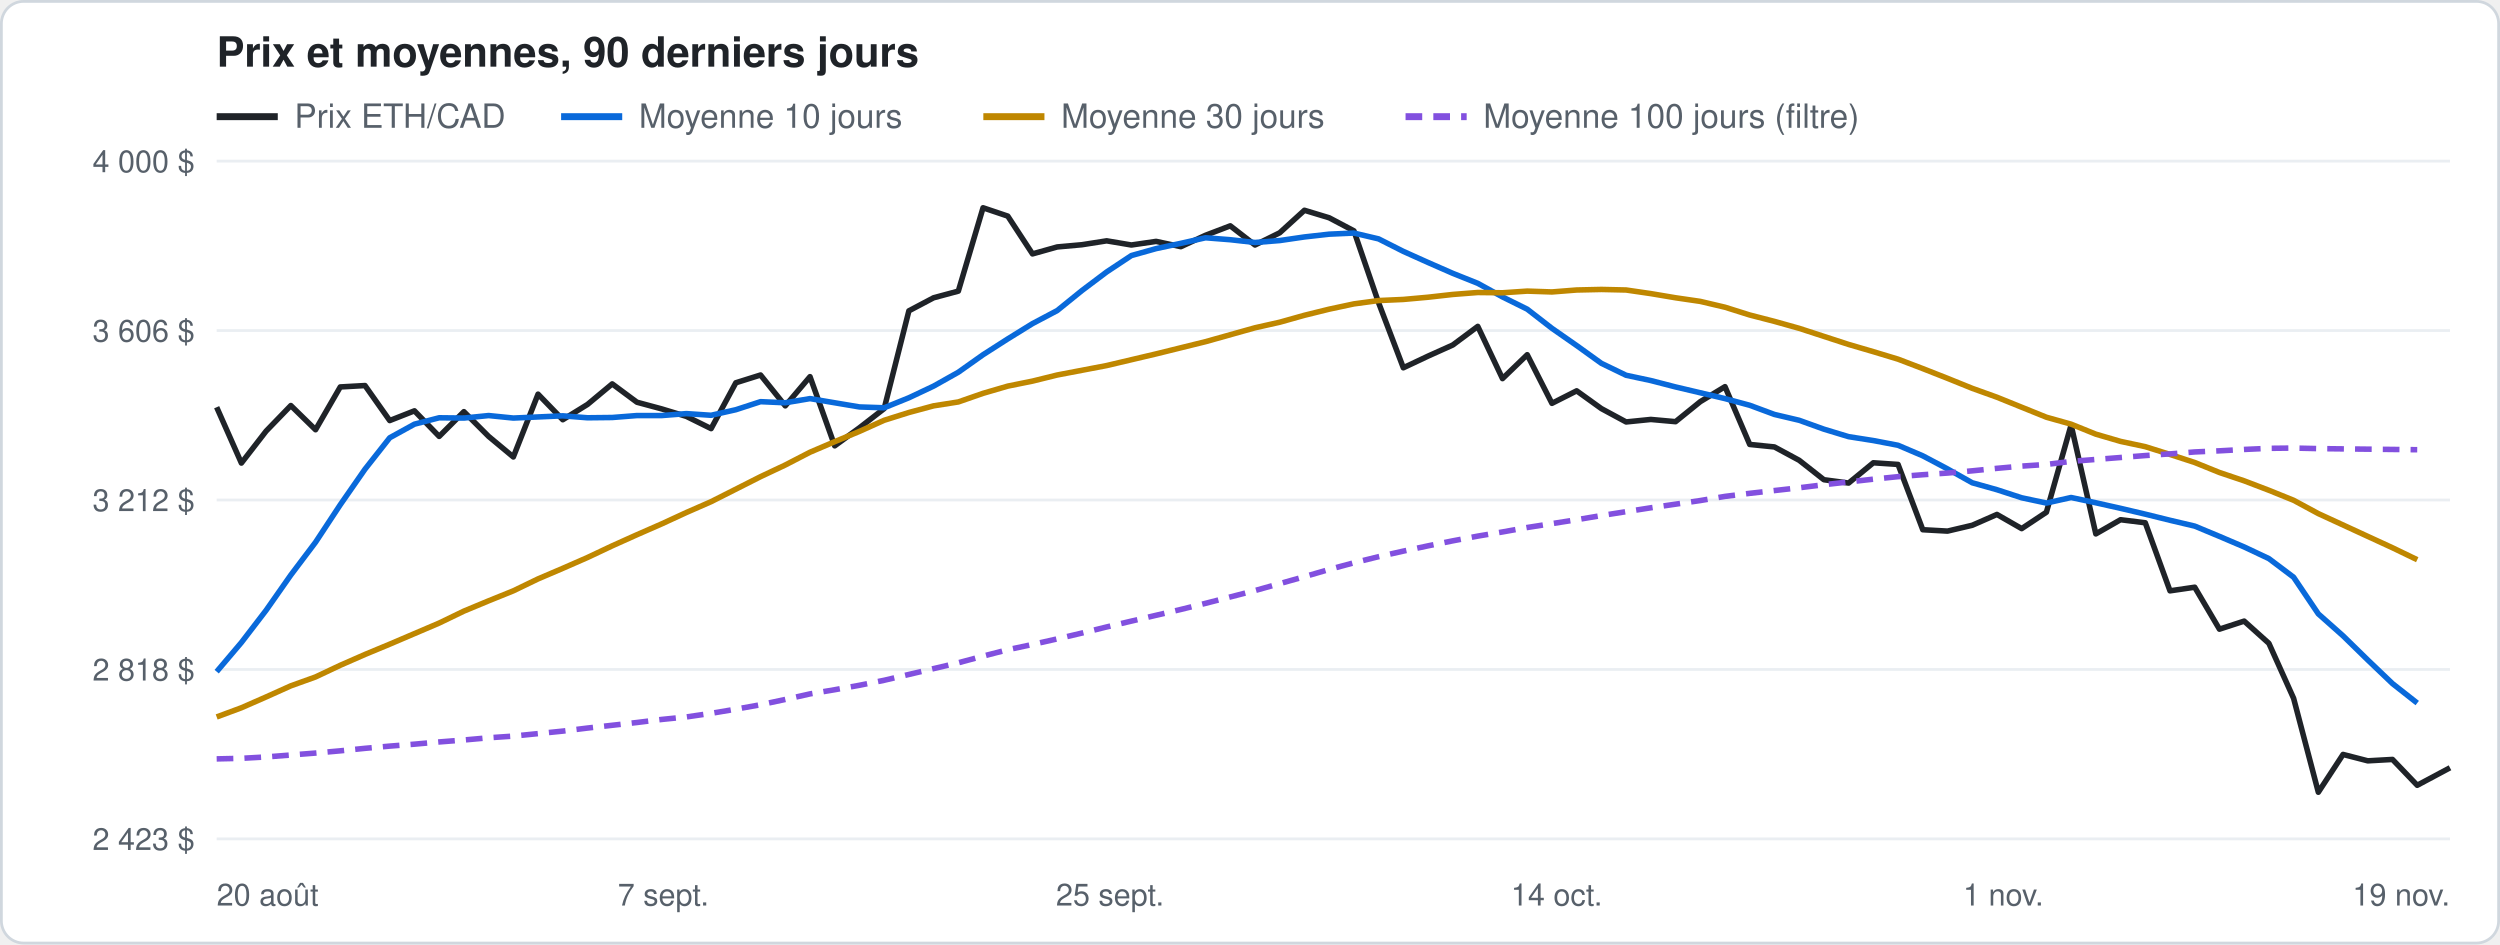
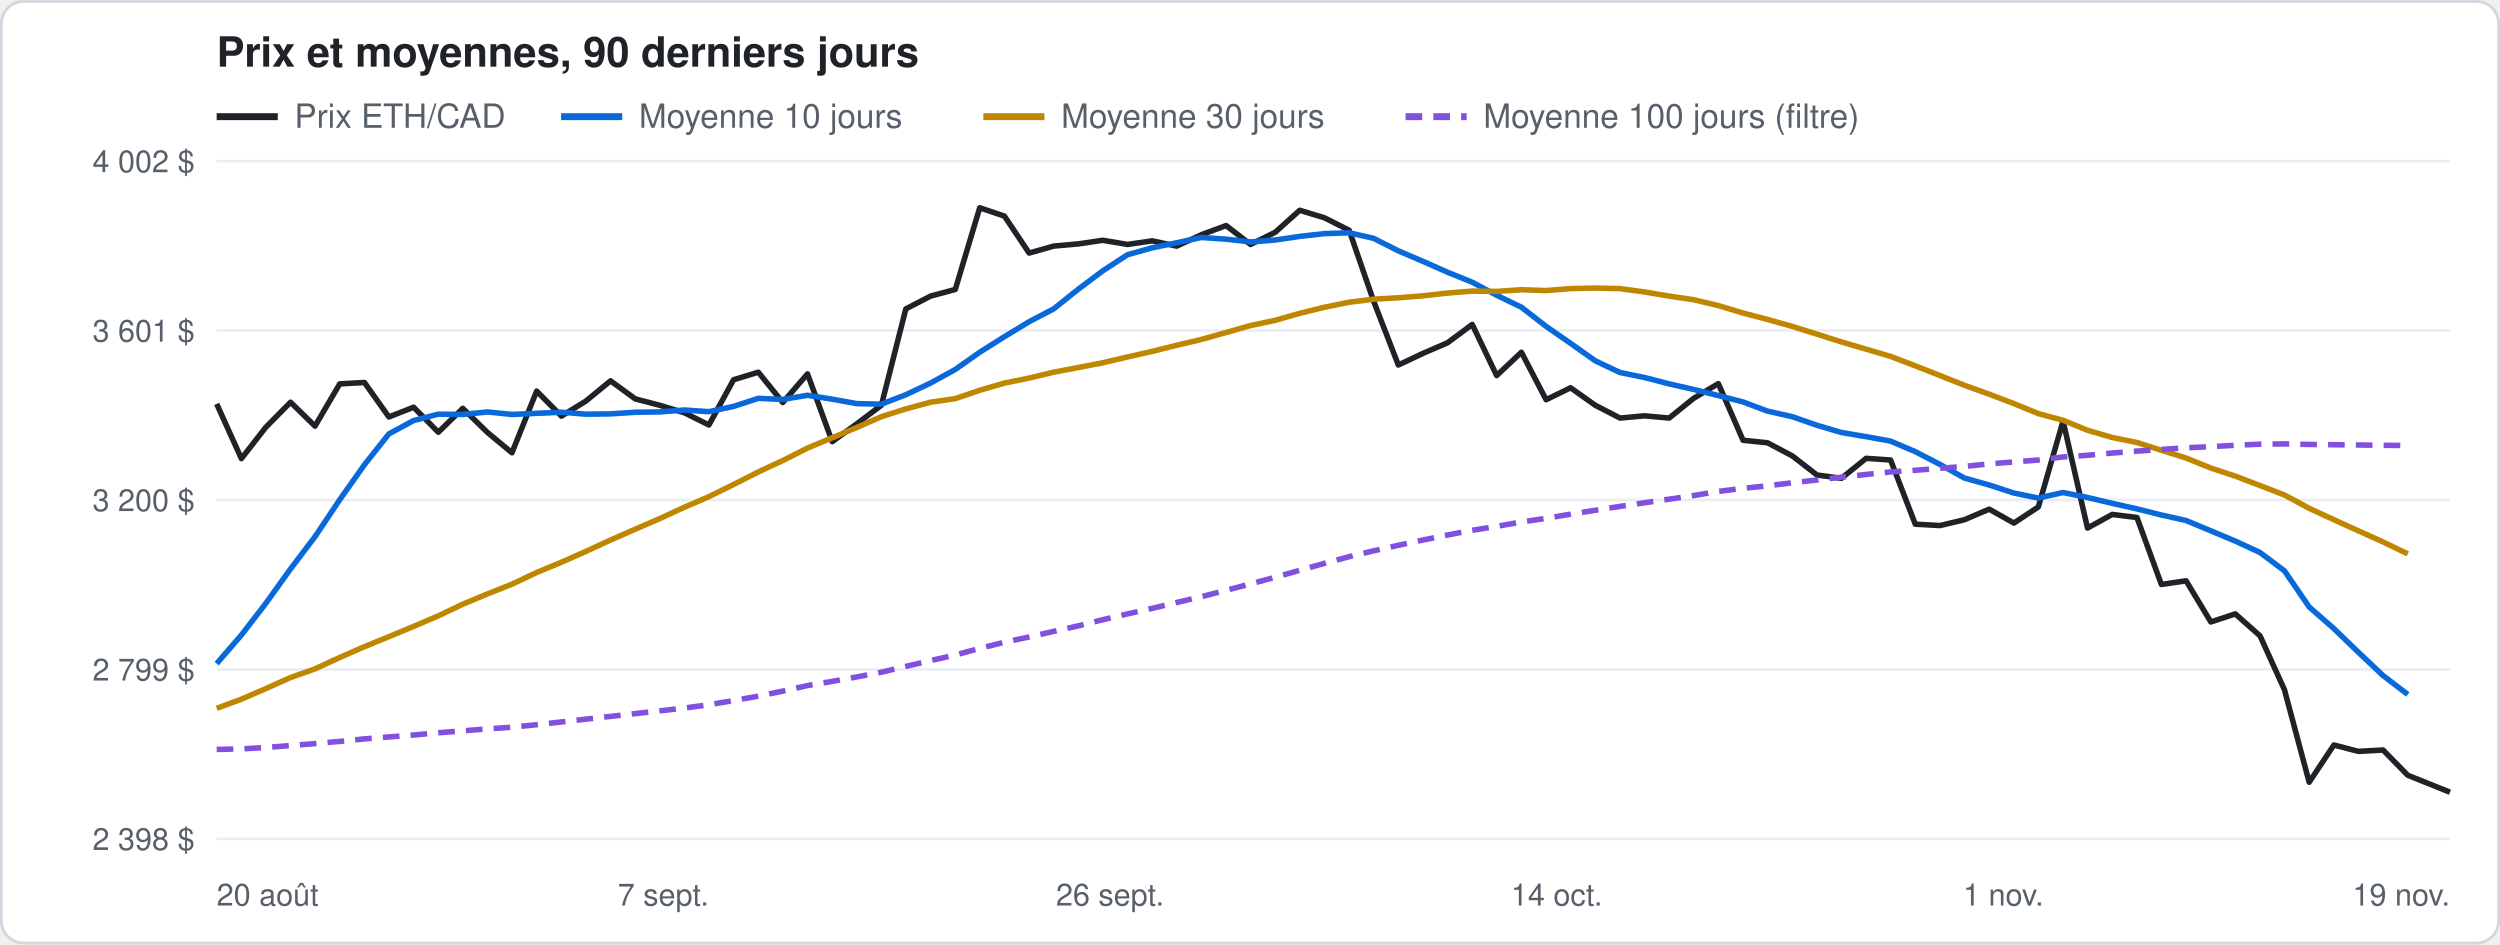
<svg xmlns="http://www.w3.org/2000/svg" width="900" height="340" viewBox="0 0 900 340" font-family="-apple-system, Segoe UI, Helvetica, Arial, sans-serif">
  <rect x="0.5" y="0.5" width="899" height="339" rx="8" fill="#ffffff" stroke="#d0d7de" />
  <text x="78" y="24" font-size="15" font-weight="600" fill="#1f2328">Prix et moyennes, 90 derniers jours</text>
  <line x1="78" y1="42" x2="100" y2="42" stroke="#1f2328" stroke-width="2.5" />
  <text x="106" y="46" font-size="12" fill="#57606a">Prix ETH/CAD</text>
  <line x1="202" y1="42" x2="224" y2="42" stroke="#0969da" stroke-width="2.5" />
  <text x="230" y="46" font-size="12" fill="#57606a">Moyenne 10 jours</text>
  <line x1="354" y1="42" x2="376" y2="42" stroke="#bf8700" stroke-width="2.5" />
  <text x="382" y="46" font-size="12" fill="#57606a">Moyenne 30 jours</text>
  <line x1="506" y1="42" x2="528" y2="42" stroke="#8250df" stroke-width="2.5" stroke-dasharray="6 4" />
  <text x="534" y="46" font-size="12" fill="#57606a">Moyenne 100 jours (filtre)</text>
  <line x1="78" y1="302.0" x2="882" y2="302.0" stroke="#eaeef2" />
-   <text x="70" y="306.0" font-size="11" fill="#57606a" text-anchor="end">2 423 $</text>
+   <text x="70" y="306.0" font-size="11" fill="#57606a" text-anchor="end">2 398 $</text>
  <line x1="78" y1="241.0" x2="882" y2="241.0" stroke="#eaeef2" />
-   <text x="70" y="245.0" font-size="11" fill="#57606a" text-anchor="end">2 818 $</text>
+   <text x="70" y="245.0" font-size="11" fill="#57606a" text-anchor="end">2 799 $</text>
  <line x1="78" y1="180.0" x2="882" y2="180.0" stroke="#eaeef2" />
-   <text x="70" y="184.0" font-size="11" fill="#57606a" text-anchor="end">3 212 $</text>
+   <text x="70" y="184.0" font-size="11" fill="#57606a" text-anchor="end">3 200 $</text>
  <line x1="78" y1="119.0" x2="882" y2="119.0" stroke="#eaeef2" />
-   <text x="70" y="123.0" font-size="11" fill="#57606a" text-anchor="end">3 606 $</text>
+   <text x="70" y="123.0" font-size="11" fill="#57606a" text-anchor="end">3 601 $</text>
  <line x1="78" y1="58.0" x2="882" y2="58.0" stroke="#eaeef2" />
-   <text x="70" y="62.0" font-size="11" fill="#57606a" text-anchor="end">4 000 $</text>
+   <text x="70" y="62.0" font-size="11" fill="#57606a" text-anchor="end">4 002 $</text>
  <text x="78.0" y="326" font-size="11" fill="#57606a" text-anchor="start">20 août</text>
  <text x="238.8" y="326" font-size="11" fill="#57606a" text-anchor="middle">7 sept.</text>
-   <text x="399.6" y="326" font-size="11" fill="#57606a" text-anchor="middle">25 sept.</text>
+   <text x="399.6" y="326" font-size="11" fill="#57606a" text-anchor="middle">26 sept.</text>
  <text x="560.4" y="326" font-size="11" fill="#57606a" text-anchor="middle">14 oct.</text>
  <text x="721.2" y="326" font-size="11" fill="#57606a" text-anchor="middle">1 nov.</text>
  <text x="882.0" y="326" font-size="11" fill="#57606a" text-anchor="end">19 nov.</text>
-   <polyline points="78.0,146.6 86.9,166.7 95.8,155.2 104.7,146.0 113.6,154.7 122.5,139.3 131.4,138.8 140.3,151.4 149.2,147.9 158.1,157.1 167.0,148.2 175.9,157.1 184.8,164.5 193.7,141.9 202.6,151.1 211.5,145.6 220.4,138.2 229.3,144.8 238.2,147.2 247.1,149.9 256.0,154.3 264.9,137.8 273.8,135.0 282.7,146.1 291.6,135.6 300.5,160.5 309.4,154.0 318.3,147.1 327.2,111.9 336.1,107.2 345.0,104.8 353.9,74.8 362.8,77.8 371.7,91.4 380.6,88.9 389.5,88.1 398.4,86.7 407.3,88.2 416.2,86.9 425.1,88.8 434.0,84.7 442.9,81.3 451.8,88.2 460.7,83.8 469.6,75.7 478.5,78.4 487.4,83.1 496.3,109.0 505.2,132.4 514.1,128.2 523.0,124.2 532.0,117.5 540.9,136.3 549.8,127.7 558.7,145.2 567.6,140.7 576.5,147.1 585.4,151.9 594.3,151.0 603.2,151.8 612.1,144.6 621.0,139.2 629.9,160.0 638.8,160.9 647.7,165.7 656.6,172.7 665.5,173.9 674.4,166.6 683.3,167.2 692.2,190.7 701.1,191.2 710.0,189.1 718.9,185.2 727.8,190.3 736.7,184.4 745.6,153.0 754.5,192.2 763.4,187.1 772.3,188.2 781.2,212.7 790.1,211.4 799.0,226.5 807.9,223.6 816.8,231.6 825.7,251.4 834.6,285.2 843.5,271.6 852.4,273.9 861.3,273.4 870.2,282.7 882.0,276.4" fill="none" stroke="#1f2328" stroke-width="2" stroke-linejoin="round" />
-   <polyline points="78.0,241.8 86.9,231.3 95.8,219.7 104.7,207.0 113.6,195.2 122.5,181.7 131.4,168.9 140.3,157.6 149.2,152.7 158.1,150.4 167.0,150.5 175.9,149.6 184.8,150.5 193.7,150.1 202.6,149.7 211.5,150.4 220.4,150.3 229.3,149.6 238.2,149.6 247.1,148.9 256.0,149.5 264.9,147.5 273.8,144.6 282.7,145.0 291.6,143.5 300.5,145.0 309.4,146.5 318.3,146.8 327.2,143.2 336.1,139.0 345.0,134.0 353.9,127.7 362.8,122.0 371.7,116.5 380.6,111.8 389.5,104.6 398.4,97.9 407.3,92.0 416.2,89.5 425.1,87.6 434.0,85.6 442.9,86.3 451.8,87.3 460.7,86.6 469.6,85.3 478.5,84.3 487.4,83.9 496.3,86.0 505.2,90.5 514.1,94.5 523.0,98.4 532.0,102.0 540.9,106.9 549.8,111.3 558.7,118.2 567.6,124.4 576.5,130.8 585.4,135.1 594.3,137.0 603.2,139.3 612.1,141.4 621.0,143.5 629.9,145.9 638.8,149.2 647.7,151.3 656.6,154.5 665.5,157.2 674.4,158.6 683.3,160.3 692.2,164.1 701.1,168.8 710.0,173.8 718.9,176.3 727.8,179.2 736.7,181.1 745.6,179.1 754.5,181.0 763.4,183.0 772.3,185.1 781.2,187.3 790.1,189.4 799.0,193.1 807.9,196.9 816.8,201.1 825.7,207.8 834.6,221.0 843.5,228.9 852.4,237.6 861.3,246.1 870.2,253.1" fill="none" stroke="#0969da" stroke-width="2" stroke-linejoin="round" />
-   <polyline points="78.0,258.1 86.9,254.8 95.8,250.9 104.7,246.9 113.6,243.7 122.5,239.5 131.4,235.6 140.3,231.9 149.2,228.1 158.1,224.3 167.0,220.0 175.9,216.3 184.8,212.7 193.7,208.4 202.6,204.6 211.5,200.7 220.4,196.5 229.3,192.5 238.2,188.6 247.1,184.5 256.0,180.6 264.9,176.1 273.8,171.6 282.7,167.4 291.6,162.8 300.5,159.0 309.4,155.3 318.3,151.3 327.2,148.5 336.1,146.1 345.0,144.7 353.9,141.6 362.8,139.0 371.7,137.2 380.6,135.0 389.5,133.3 398.4,131.6 407.3,129.5 416.2,127.4 425.1,125.2 434.0,123.0 442.9,120.5 451.8,118.0 460.7,116.0 469.6,113.5 478.5,111.3 487.4,109.4 496.3,108.2 505.2,107.8 514.1,107.0 523.0,106.0 532.0,105.3 540.9,105.4 549.8,104.8 558.7,105.1 567.6,104.4 576.5,104.2 585.4,104.4 594.3,105.7 603.2,107.2 612.1,108.5 621.0,110.6 629.9,113.4 638.8,115.7 647.7,118.2 656.6,121.1 665.5,124.0 674.4,126.6 683.3,129.3 692.2,132.7 701.1,136.2 710.0,139.8 718.9,143.0 727.8,146.6 736.7,150.2 745.6,152.7 754.5,156.3 763.4,158.9 772.3,160.8 781.2,163.6 790.1,166.5 799.0,170.1 807.9,173.1 816.8,176.5 825.7,180.1 834.6,184.9 843.5,189.0 852.4,193.1 861.3,197.2 870.2,201.5" fill="none" stroke="#bf8700" stroke-width="2" stroke-linejoin="round" />
-   <polyline points="78.0,273.2 86.9,273.0 95.8,272.5 104.7,271.8 113.6,271.1 122.5,270.3 131.4,269.4 140.3,268.6 149.2,267.9 158.1,267.1 167.0,266.4 175.9,265.6 184.8,265.0 193.7,264.1 202.6,263.2 211.5,262.1 220.4,261.1 229.3,260.1 238.2,259.0 247.1,258.1 256.0,256.8 264.9,255.3 273.8,253.7 282.7,251.8 291.6,249.8 300.5,248.3 309.4,246.7 318.3,244.9 327.2,242.8 336.1,240.7 345.0,238.6 353.9,236.2 362.8,233.9 371.7,232.0 380.6,230.0 389.5,227.9 398.4,225.7 407.3,223.6 416.2,221.5 425.1,219.4 434.0,217.2 442.9,214.9 451.8,212.6 460.7,210.1 469.6,207.6 478.5,205.0 487.4,202.6 496.3,200.4 505.2,198.4 514.1,196.5 523.0,194.7 532.0,193.0 540.9,191.5 549.8,189.9 558.7,188.5 567.6,187.1 576.5,185.6 585.4,184.2 594.3,182.8 603.2,181.5 612.1,180.2 621.0,178.7 629.9,177.6 638.8,176.6 647.7,175.6 656.6,174.5 665.5,173.5 674.4,172.5 683.3,171.6 692.2,170.9 701.1,170.3 710.0,169.5 718.9,168.6 727.8,167.8 736.7,167.2 745.6,166.1 754.5,165.4 763.4,164.7 772.3,164.0 781.2,163.4 790.1,162.7 799.0,162.3 807.9,161.8 816.8,161.4 825.7,161.3 834.6,161.5 843.5,161.6 852.4,161.7 861.3,161.8 870.2,161.9" fill="none" stroke="#8250df" stroke-width="2" stroke-linejoin="round" stroke-dasharray="6 4" />
+   <polyline points="78.0,145.4 86.9,165.1 95.7,153.8 104.6,144.8 113.4,153.4 122.3,138.2 131.2,137.7 140.0,150.1 148.9,146.6 157.8,155.6 166.6,147.0 175.5,155.7 184.3,163.0 193.2,140.8 202.1,149.8 210.9,144.4 219.8,137.1 228.7,143.6 237.5,145.9 246.4,148.6 255.2,153.0 264.1,136.7 273.0,134.0 281.8,144.9 290.7,134.6 299.6,159.0 308.4,152.6 317.3,145.9 326.1,111.2 335.0,106.6 343.9,104.2 352.7,74.8 361.6,77.8 370.5,91.1 379.3,88.6 388.2,87.8 397.0,86.5 405.9,88.0 414.8,86.7 423.6,88.6 432.5,84.5 441.4,81.2 450.2,88.0 459.1,83.6 467.9,75.7 476.8,78.4 485.7,82.9 494.5,108.4 503.4,131.4 512.3,127.2 521.1,123.4 530.0,116.8 538.8,135.2 547.7,126.8 556.6,143.9 565.4,139.6 574.3,145.9 583.2,150.5 592.0,149.7 600.9,150.5 609.7,143.4 618.6,138.1 627.5,158.5 636.3,159.4 645.2,164.1 654.1,171.0 662.9,172.2 671.8,165.0 680.6,165.6 689.5,188.7 698.4,189.2 707.2,187.1 716.1,183.3 725.0,188.3 733.8,182.5 742.7,151.6 751.5,190.1 760.4,185.2 769.3,186.3 778.1,210.4 787.0,209.1 795.9,223.9 804.7,221.0 813.6,228.9 822.4,248.3 831.3,281.6 840.2,268.2 849.0,270.5 857.9,270.0 866.8,279.1 882.0,285.2" fill="none" stroke="#1f2328" stroke-width="2" stroke-linejoin="round" />
+   <polyline points="78.0,238.9 86.9,228.6 95.7,217.2 104.6,204.8 113.4,193.2 122.3,179.9 131.2,167.3 140.0,156.2 148.9,151.4 157.8,149.1 166.6,149.2 175.5,148.3 184.3,149.2 193.2,148.8 202.1,148.4 210.9,149.1 219.8,149.0 228.7,148.4 237.5,148.3 246.4,147.6 255.2,148.2 264.1,146.3 273.0,143.4 281.8,143.8 290.7,142.3 299.6,143.7 308.4,145.3 317.3,145.5 326.1,142.1 335.0,137.9 343.9,133.0 352.7,126.8 361.6,121.2 370.5,115.8 379.3,111.2 388.2,104.1 397.0,97.5 405.9,91.7 414.8,89.2 423.6,87.4 432.5,85.5 441.4,86.1 450.2,87.1 459.1,86.4 467.9,85.1 476.8,84.1 485.7,83.8 494.5,85.8 503.4,90.3 512.3,94.1 521.1,98.0 530.0,101.6 538.8,106.3 547.7,110.6 556.6,117.5 565.4,123.6 574.3,129.9 583.2,134.1 592.0,135.9 600.9,138.2 609.7,140.2 618.6,142.4 627.5,144.7 636.3,148.0 645.2,150.0 654.1,153.1 662.9,155.7 671.8,157.2 680.6,158.8 689.5,162.6 698.4,167.2 707.2,172.1 716.1,174.6 725.0,177.5 733.8,179.3 742.7,177.3 751.5,179.1 760.4,181.2 769.3,183.2 778.1,185.4 787.0,187.4 795.9,191.1 804.7,194.8 813.6,198.9 822.4,205.5 831.3,218.5 840.2,226.3 849.0,234.8 857.9,243.2 866.8,250.0" fill="none" stroke="#0969da" stroke-width="2" stroke-linejoin="round" />
+   <polyline points="78.0,255.0 86.9,251.7 95.7,247.9 104.6,243.9 113.4,240.8 122.3,236.7 131.2,232.8 140.0,229.2 148.9,225.5 157.8,221.7 166.6,217.5 175.5,213.8 184.3,210.3 193.2,206.1 202.1,202.4 210.9,198.5 219.8,194.4 228.7,190.5 237.5,186.7 246.4,182.6 255.2,178.8 264.1,174.4 273.0,169.9 281.8,165.8 290.7,161.3 299.6,157.6 308.4,153.9 317.3,150.0 326.1,147.2 335.0,144.8 343.9,143.5 352.7,140.5 361.6,137.9 370.5,136.1 379.3,134.0 388.2,132.3 397.0,130.6 405.9,128.5 414.8,126.5 423.6,124.3 432.5,122.2 441.4,119.7 450.2,117.2 459.1,115.3 467.9,112.8 476.8,110.6 485.7,108.8 494.5,107.7 503.4,107.2 512.3,106.5 521.1,105.5 530.0,104.8 538.8,104.9 547.7,104.3 556.6,104.6 565.4,103.9 574.3,103.7 583.2,103.9 592.0,105.1 600.9,106.6 609.7,107.9 618.6,110.0 627.5,112.7 636.3,115.0 645.2,117.5 654.1,120.3 662.9,123.1 671.8,125.7 680.6,128.3 689.5,131.7 698.4,135.2 707.2,138.7 716.1,141.9 725.0,145.3 733.8,148.9 742.7,151.3 751.5,154.9 760.4,157.5 769.3,159.3 778.1,162.1 787.0,164.9 795.9,168.5 804.7,171.4 813.6,174.8 822.4,178.2 831.3,183.0 840.2,187.1 849.0,191.1 857.9,195.1 866.8,199.4" fill="none" stroke="#bf8700" stroke-width="2" stroke-linejoin="round" />
+   <polyline points="78.0,269.8 86.9,269.6 95.7,269.1 104.6,268.4 113.4,267.7 122.3,266.9 131.2,266.0 140.0,265.3 148.9,264.6 157.8,263.8 166.6,263.1 175.5,262.4 184.3,261.8 193.2,260.9 202.1,259.9 210.9,258.9 219.8,257.9 228.7,256.9 237.5,255.9 246.4,254.9 255.2,253.7 264.1,252.2 273.0,250.6 281.8,248.8 290.7,246.8 299.6,245.3 308.4,243.7 317.3,242.0 326.1,239.9 335.0,237.8 343.9,235.8 352.7,233.4 361.6,231.2 370.5,229.3 379.3,227.3 388.2,225.3 397.0,223.1 405.9,221.0 414.8,219.0 423.6,216.9 432.5,214.8 441.4,212.5 450.2,210.2 459.1,207.8 467.9,205.3 476.8,202.8 485.7,200.4 494.5,198.3 503.4,196.3 512.3,194.4 521.1,192.6 530.0,190.9 538.8,189.5 547.7,187.9 556.6,186.6 565.4,185.1 574.3,183.7 583.2,182.3 592.0,181.0 600.9,179.7 609.7,178.4 618.6,176.9 627.5,175.8 636.3,174.9 645.2,173.8 654.1,172.8 662.9,171.8 671.8,170.8 680.6,169.9 689.5,169.3 698.4,168.6 707.2,167.9 716.1,167.0 725.0,166.3 733.8,165.6 742.7,164.5 751.5,163.9 760.4,163.1 769.3,162.4 778.1,161.8 787.0,161.2 795.9,160.8 804.7,160.3 813.6,159.9 822.4,159.8 831.3,160.0 840.2,160.1 849.0,160.2 857.9,160.3 866.8,160.4" fill="none" stroke="#8250df" stroke-width="2" stroke-linejoin="round" stroke-dasharray="6 4" />
</svg>
